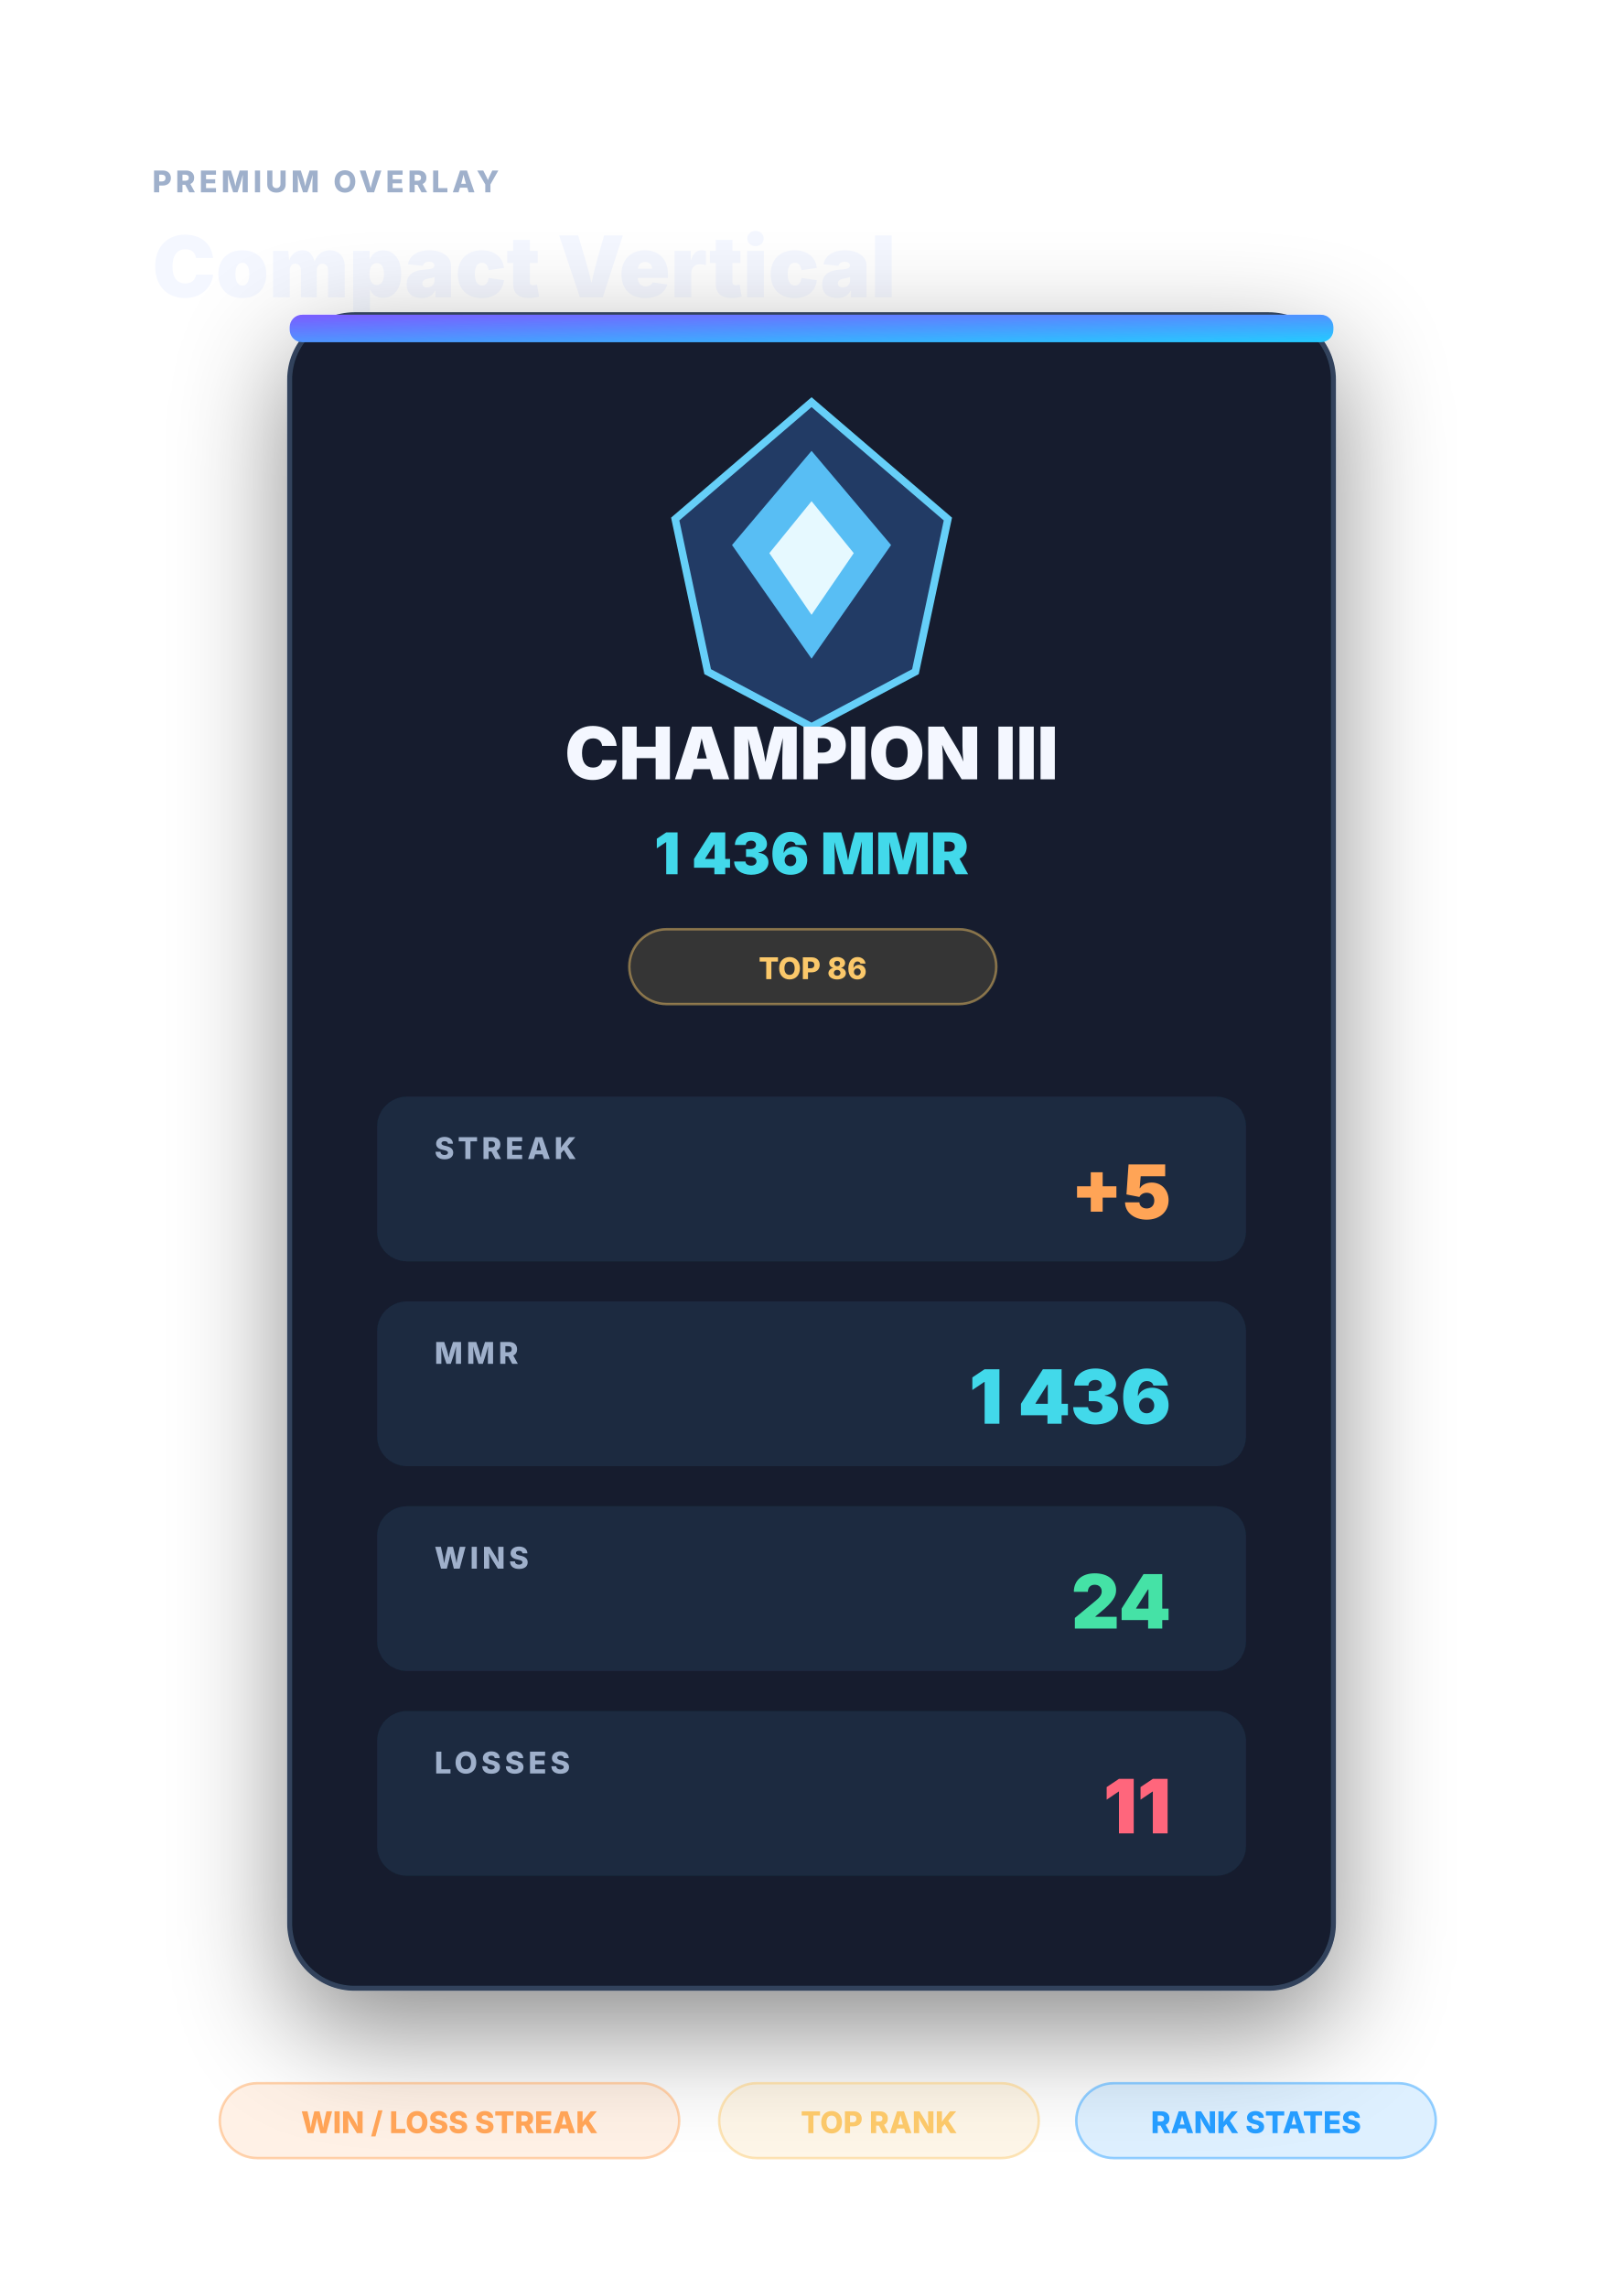
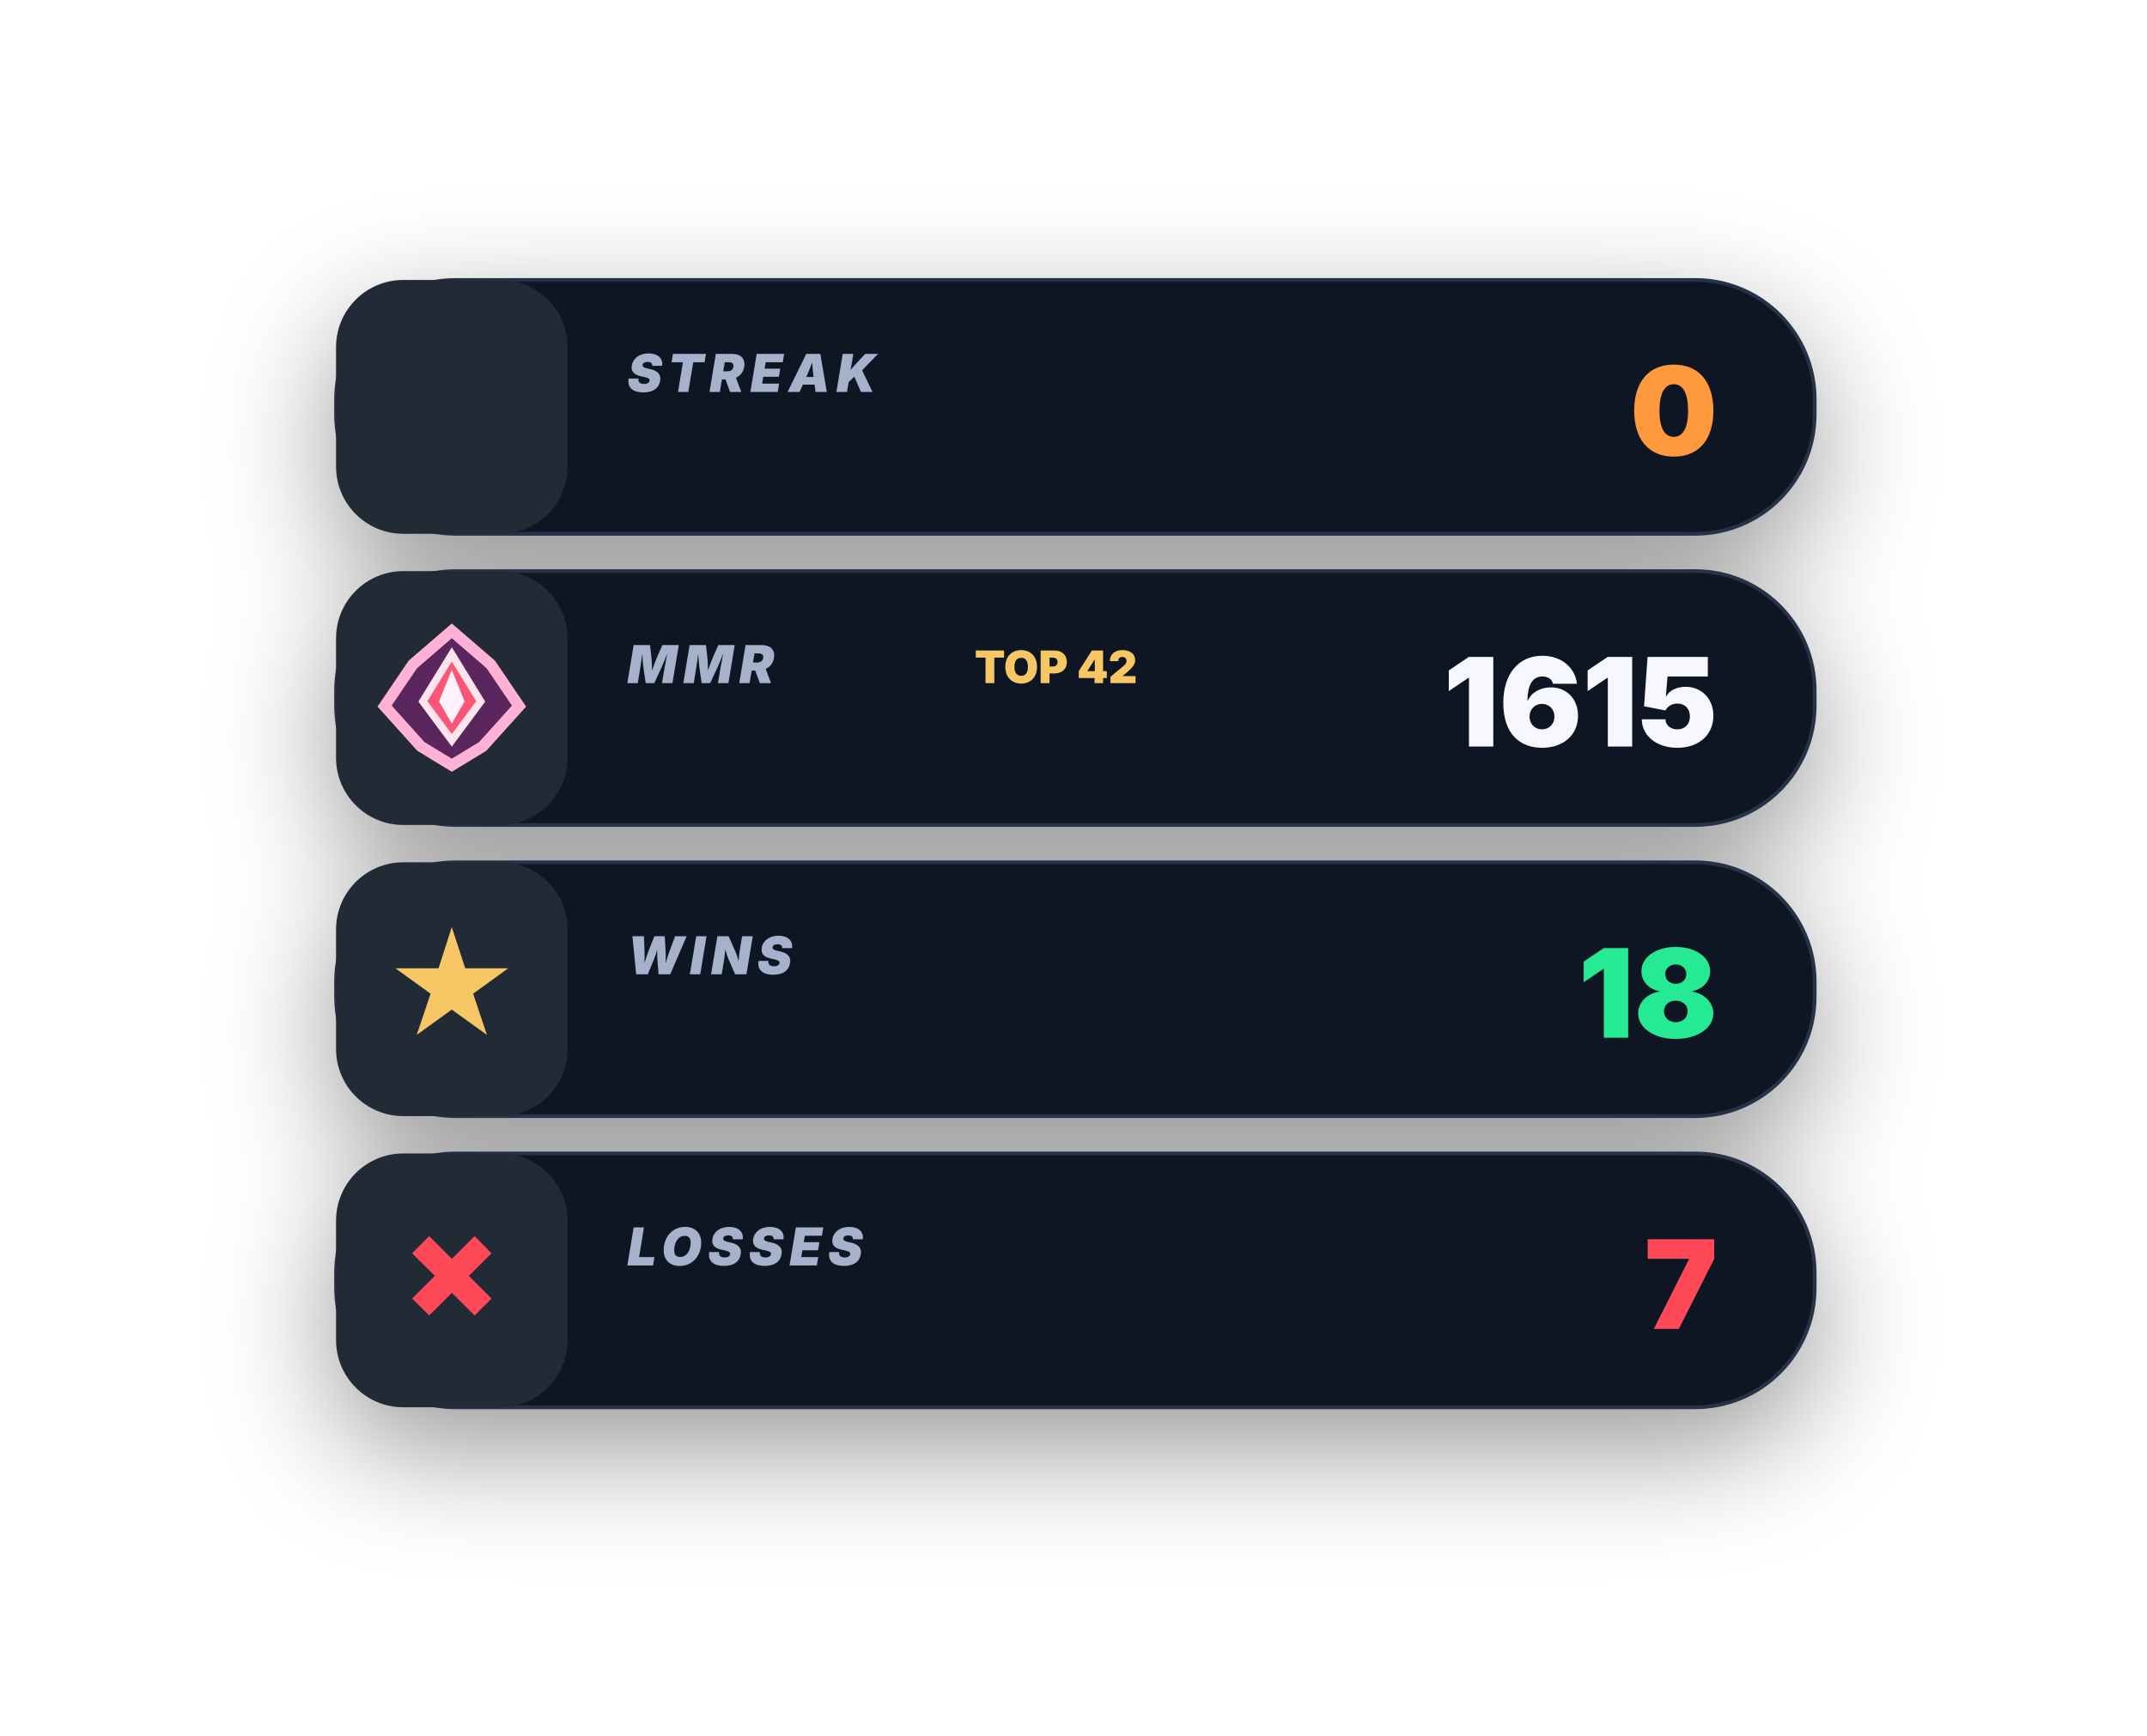
- <svg xmlns="http://www.w3.org/2000/svg" width="650" height="916" viewBox="0 0 650 916" fill="none" role="img">
+ <svg xmlns="http://www.w3.org/2000/svg" width="575" height="465" viewBox="0 0 575 465" fill="none">
  <defs>
-     <linearGradient id="win" x1="0" y1="0" x2="1" y2="1">
-       <stop stop-color="#1F334E" />
-       <stop offset="1" stop-color="#111926" />
+     <filter id="soft" x="-35%" y="-80%" width="170%" height="260%">
+       <feDropShadow dx="0" dy="11" stdDeviation="16" flood-color="#000" flood-opacity=".4" />
+     </filter>
+     <linearGradient id="gb" x1="0" y1="0" x2="1" y2="1">
+       <stop stop-color="#263754" />
+       <stop offset="1" stop-color="#0A1423" />
    </linearGradient>
-     <linearGradient id="accent" x1="0" y1="0" x2="1" y2="1">
-       <stop stop-color="#7B5CFF" />
-       <stop offset="1" stop-color="#24CBFF" />
+     <linearGradient id="ring" x1="0" y1="0" x2="1" y2="1">
+       <stop stop-color="#52FFB9" />
+       <stop offset=".5" stop-color="#FDFB66" />
+       <stop offset="1" stop-color="#FFB44E" />
    </linearGradient>
-     <linearGradient id="gold" x1="0" y1="0" x2="1" y2="1">
-       <stop stop-color="#D68E3D" />
-       <stop offset=".5" stop-color="#FFDF96" />
-       <stop offset="1" stop-color="#BF782F" />
-     </linearGradient>
-     <filter id="shadow" x="-30%" y="-50%" width="170%" height="220%">
-       <feDropShadow dx="0" dy="16" stdDeviation="22" flood-color="#000000" flood-opacity=".45" />
-     </filter>
  </defs>
-   <text x="61" y="77" font-size="12" fill="#9FB0CB" font-family="Montserrat,Inter,Arial,sans-serif" font-weight="800" text-anchor="start" letter-spacing="1.5">PREMIUM OVERLAY</text>
-   <text x="61" y="119" font-size="34" fill="#F4F7FF" font-family="Montserrat,Inter,Arial,sans-serif" font-weight="900" text-anchor="start">Compact Vertical</text>
-   <g filter="url(#shadow)">
-     <rect x="116" y="126" width="418" height="670" rx="26" fill="#131D2D" stroke="#32435C" stroke-width="2" />
-     <rect x="116" y="126" width="418" height="11" rx="5" fill="url(#accent)" stroke="none" stroke-width="1" />
-     <path d="M 325 161 L 379.6 207.8 L 366.6 268.9 L 325 291 L 283.4 268.9 L 270.4 207.8 Z" fill="#233B65" stroke="#66CFF8" stroke-width="3" />
-     <path d="M 325 180.5 L 356.85 218.2 L 325 263.7 L 293.15 218.2 Z" fill="#58BEF4" />
-     <path d="M 325 200.65 L 341.9 221.45 L 325 246.15 L 308.1 221.45 Z" fill="#E6F9FF" />
-     <text x="325" y="312" font-size="29" fill="#F4F7FF" font-family="Montserrat,Inter,Arial,sans-serif" font-weight="900" text-anchor="middle">CHAMPION III</text>
-     <text x="325" y="350" font-size="23" fill="#42D9EA" font-family="Montserrat,Inter,Arial,sans-serif" font-weight="850" text-anchor="middle">1 436 MMR</text>
-     <rect x="252" y="372" width="147" height="30" rx="15" fill="#FBC86A26" stroke="#FBC86A77" stroke-width="1" />
-     <text x="325.5" y="392" font-size="12" fill="#FBC86A" font-family="Montserrat,Inter,Arial,sans-serif" font-weight="800" text-anchor="middle">TOP 86</text>
-     <rect x="151" y="439" width="348" height="66" rx="12" fill="#1B293F" stroke="none" stroke-width="1" />
-     <text x="174" y="464" font-size="12" fill="#9FB0CB" font-family="Montserrat,Inter,Arial,sans-serif" font-weight="800" text-anchor="start" letter-spacing="1.5">STREAK</text>
-     <text x="469" y="488" font-size="30" fill="#FFA457" font-family="Montserrat,Inter,Arial,sans-serif" font-weight="900" text-anchor="end">+5</text>
-     <rect x="151" y="521" width="348" height="66" rx="12" fill="#1B293F" stroke="none" stroke-width="1" />
-     <text x="174" y="546" font-size="12" fill="#9FB0CB" font-family="Montserrat,Inter,Arial,sans-serif" font-weight="800" text-anchor="start" letter-spacing="1.5">MMR</text>
-     <text x="469" y="570" font-size="30" fill="#42D9EA" font-family="Montserrat,Inter,Arial,sans-serif" font-weight="900" text-anchor="end">1 436</text>
-     <rect x="151" y="603" width="348" height="66" rx="12" fill="#1B293F" stroke="none" stroke-width="1" />
-     <text x="174" y="628" font-size="12" fill="#9FB0CB" font-family="Montserrat,Inter,Arial,sans-serif" font-weight="800" text-anchor="start" letter-spacing="1.5">WINS</text>
-     <text x="469" y="652" font-size="30" fill="#44E2A6" font-family="Montserrat,Inter,Arial,sans-serif" font-weight="900" text-anchor="end">24</text>
-     <rect x="151" y="685" width="348" height="66" rx="12" fill="#1B293F" stroke="none" stroke-width="1" />
-     <text x="174" y="710" font-size="12" fill="#9FB0CB" font-family="Montserrat,Inter,Arial,sans-serif" font-weight="800" text-anchor="start" letter-spacing="1.5">LOSSES</text>
-     <text x="469" y="734" font-size="30" fill="#FF667C" font-family="Montserrat,Inter,Arial,sans-serif" font-weight="900" text-anchor="end">11</text>
+   <g filter="url(#soft)">
+     <rect x="90" y="75" width="396" height="68" rx="32" fill="#111721" stroke="#253147" />
+     <rect x="90" y="75" width="62" height="68" rx="18" fill="#202936" stroke="none" />
+     <text x="168" y="105" fill="#A6B2CB" font-size="14" font-family="Montserrat,Inter,Arial,sans-serif" font-weight="900" text-anchor="start" font-style="italic" letter-spacing="1.6">STREAK</text>
+     <text x="460" y="122" fill="#FF993E" font-size="33" font-family="Montserrat,Inter,Arial,sans-serif" font-weight="950" text-anchor="end">0</text>
+     <rect x="90" y="153" width="396" height="68" rx="32" fill="#111721" stroke="#253147" />
+     <rect x="90" y="153" width="62" height="68" rx="18" fill="#202936" stroke="none" />
+     <path d="M121 169 L131.44 178 L139 189.16 L129.28 199.96 L121 205 L112.72 199.96 L103 189.16 L110.56 178Z" fill="#5A255D" stroke="#FFB1D6" stroke-width="3" />
+     <path d="M121 175.3L128.74 187.9L121 198.34L113.26 187.9Z" fill="#FA5678" stroke="#FFE4ED" stroke-width="2" />
+     <path d="M121 179.44L124.42 187.9L121 193.84L117.58 187.9Z" fill="#FFF2FA" />
+     <text x="168" y="183" fill="#A6B2CB" font-size="14" font-family="Montserrat,Inter,Arial,sans-serif" font-weight="900" text-anchor="start" font-style="italic" letter-spacing="1.6">MMR</text>
+     <text x="460" y="200" fill="#F7F8FF" font-size="33" font-family="Montserrat,Inter,Arial,sans-serif" font-weight="950" text-anchor="end">1615</text>
+     <text x="261" y="183" fill="#F8C765" font-size="12" font-family="Montserrat,Inter,Arial,sans-serif" font-weight="950" text-anchor="start">TOP 42</text>
+     <rect x="90" y="231" width="396" height="68" rx="32" fill="#111721" stroke="#253147" />
+     <rect x="90" y="231" width="62" height="68" rx="18" fill="#202936" stroke="none" />
+     <text x="121" y="277" fill="#F8C765" font-size="35" font-family="Montserrat,Inter,Arial,sans-serif" font-weight="900" text-anchor="middle">★</text>
+     <text x="168" y="261" fill="#A6B2CB" font-size="14" font-family="Montserrat,Inter,Arial,sans-serif" font-weight="900" text-anchor="start" font-style="italic" letter-spacing="1.6">WINS</text>
+     <text x="460" y="278" fill="#26E993" font-size="33" font-family="Montserrat,Inter,Arial,sans-serif" font-weight="950" text-anchor="end">18</text>
+     <rect x="90" y="309" width="396" height="68" rx="32" fill="#111721" stroke="#253147" />
+     <rect x="90" y="309" width="62" height="68" rx="18" fill="#202936" stroke="none" />
+     <text x="121" y="353" fill="#FF4A59" font-size="38" font-family="Montserrat,Inter,Arial,sans-serif" font-weight="900" text-anchor="middle">×</text>
+     <text x="168" y="339" fill="#A6B2CB" font-size="14" font-family="Montserrat,Inter,Arial,sans-serif" font-weight="900" text-anchor="start" font-style="italic" letter-spacing="1.6">LOSSES</text>
+     <text x="460" y="356" fill="#FF4A59" font-size="33" font-family="Montserrat,Inter,Arial,sans-serif" font-weight="950" text-anchor="end">7</text>
  </g>
-   <rect x="88" y="834" width="184" height="30" rx="15" fill="#FFA45726" stroke="#FFA45777" stroke-width="1" />
-   <text x="180" y="854" font-size="12" fill="#FFA457" font-family="Montserrat,Inter,Arial,sans-serif" font-weight="800" text-anchor="middle">WIN / LOSS STREAK</text>
-   <rect x="288" y="834" width="128" height="30" rx="15" fill="#FBC86A26" stroke="#FBC86A77" stroke-width="1" />
-   <text x="352" y="854" font-size="12" fill="#FBC86A" font-family="Montserrat,Inter,Arial,sans-serif" font-weight="800" text-anchor="middle">TOP RANK</text>
-   <rect x="431" y="834" width="144" height="30" rx="15" fill="#269DFF26" stroke="#269DFF77" stroke-width="1" />
-   <text x="503" y="854" font-size="12" fill="#269DFF" font-family="Montserrat,Inter,Arial,sans-serif" font-weight="800" text-anchor="middle">RANK STATES</text>
</svg>
